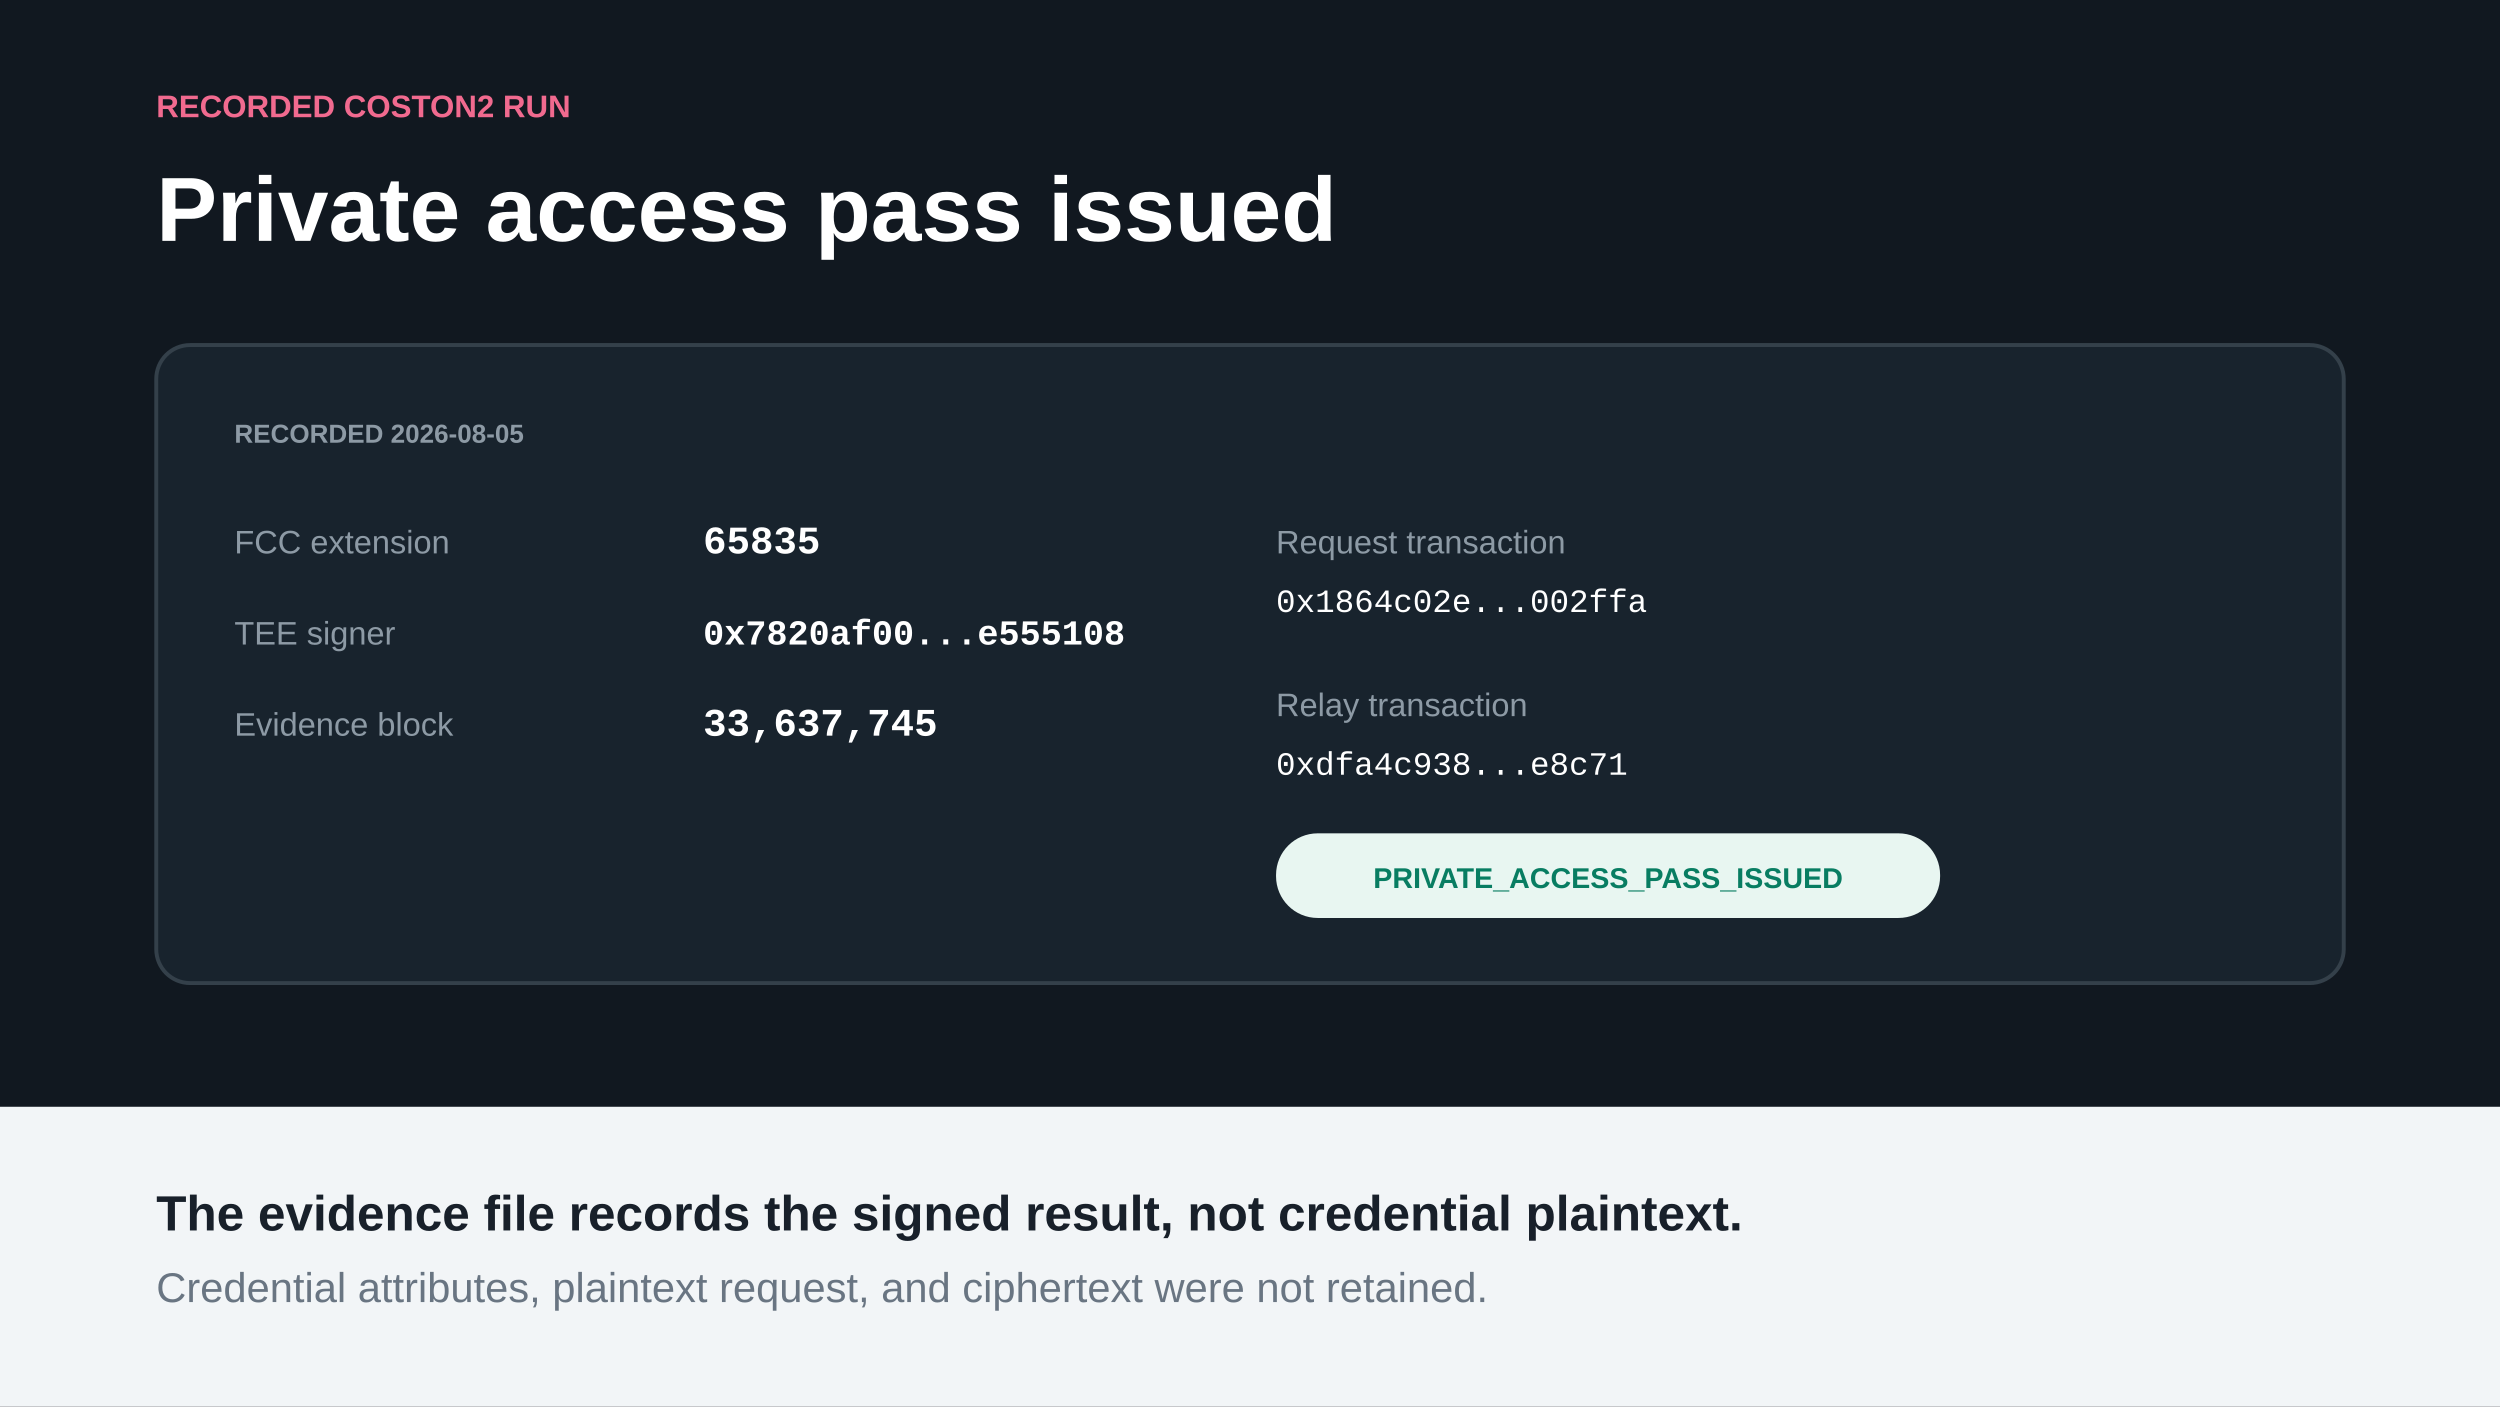
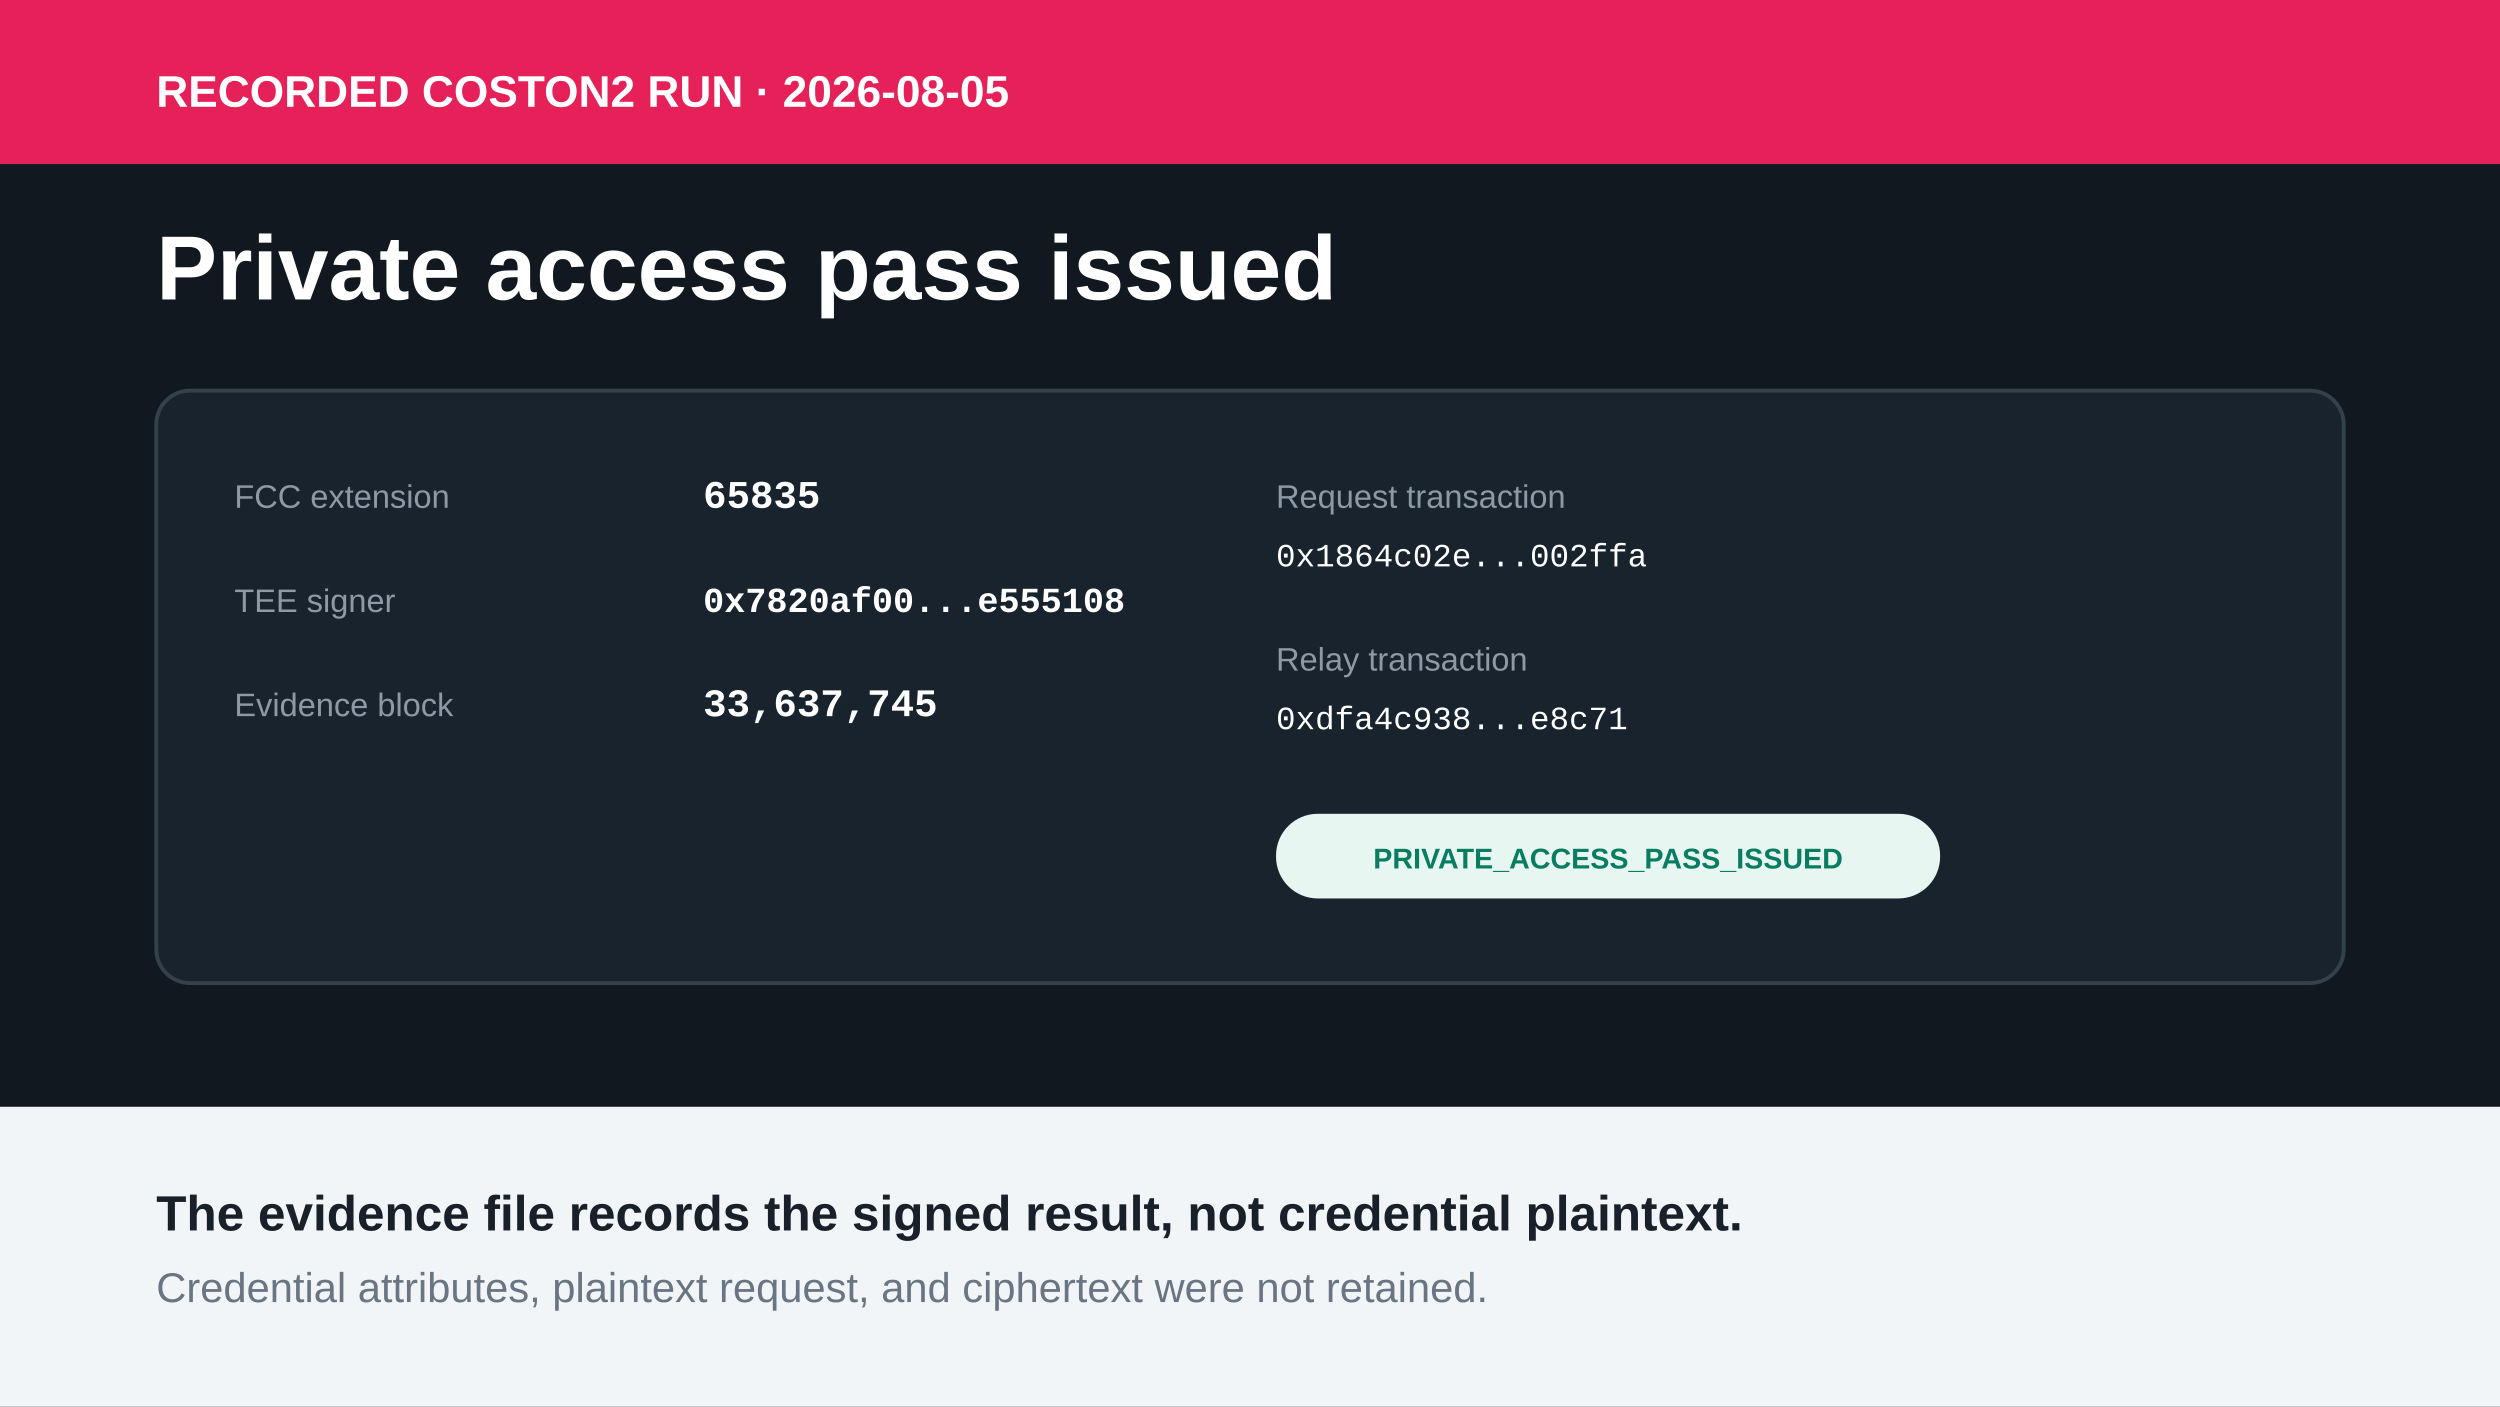
<svg xmlns="http://www.w3.org/2000/svg" width="1920" height="1080" viewBox="0 0 1920 1080">
  <rect width="1920" height="1080" fill="#111820" />
-   <text x="120" y="90" font-family="Arial, sans-serif" font-size="24" font-weight="700" fill="#f16a8f">RECORDED COSTON2 RUN</text>
-   <text x="120" y="185" font-family="Arial, sans-serif" font-size="70" font-weight="700" fill="#ffffff">Private access pass issued</text>
-   <rect x="120" y="265" width="1680" height="490" rx="26" fill="#18232d" stroke="#34404a" stroke-width="3" />
-   <text x="180" y="340" font-family="Arial, sans-serif" font-size="20" font-weight="700" fill="#8d9aa5">RECORDED 2026-08-05</text>
-   <text x="180" y="425" font-family="Arial, sans-serif" font-size="25" fill="#8d9aa5">FCC extension</text>
-   <text x="540" y="425" font-family="Courier New, monospace" font-size="30" font-weight="700" fill="#ffffff">65835</text>
-   <text x="180" y="495" font-family="Arial, sans-serif" font-size="25" fill="#8d9aa5">TEE signer</text>
-   <text x="540" y="495" font-family="Courier New, monospace" font-size="27" font-weight="700" fill="#ffffff">0x7820af00...e555108</text>
-   <text x="180" y="565" font-family="Arial, sans-serif" font-size="25" fill="#8d9aa5">Evidence block</text>
-   <text x="540" y="565" font-family="Courier New, monospace" font-size="30" font-weight="700" fill="#ffffff">33,637,745</text>
-   <text x="980" y="425" font-family="Arial, sans-serif" font-size="25" fill="#8d9aa5">Request transaction</text>
-   <text x="980" y="470" font-family="Courier New, monospace" font-size="25" fill="#ffffff">0x1864c02e...002ffa</text>
-   <text x="980" y="550" font-family="Arial, sans-serif" font-size="25" fill="#8d9aa5">Relay transaction</text>
-   <text x="980" y="595" font-family="Courier New, monospace" font-size="25" fill="#ffffff">0xdfa4c938...e8c71</text>
-   <rect x="980" y="640" width="510" height="65" rx="32" fill="#e8f6f1" />
-   <text x="1235" y="682" text-anchor="middle" font-family="Arial, sans-serif" font-size="22" font-weight="700" fill="#087d62">PRIVATE_ACCESS_PASS_ISSUED</text>
+   <rect width="1920" height="126" fill="#e62058" />
+   <text x="120" y="82" font-family="Arial, sans-serif" font-size="34" font-weight="700" fill="#ffffff">RECORDED COSTON2 RUN · 2026-08-05</text>
+   <text x="120" y="230" font-family="Arial, sans-serif" font-size="70" font-weight="700" fill="#ffffff">Private access pass issued</text>
+   <rect x="120" y="300" width="1680" height="455" rx="26" fill="#18232d" stroke="#34404a" stroke-width="3" />
+   <text x="180" y="390" font-family="Arial, sans-serif" font-size="25" fill="#8d9aa5">FCC extension</text>
+   <text x="540" y="390" font-family="Courier New, monospace" font-size="30" font-weight="700" fill="#ffffff">65835</text>
+   <text x="180" y="470" font-family="Arial, sans-serif" font-size="25" fill="#8d9aa5">TEE signer</text>
+   <text x="540" y="470" font-family="Courier New, monospace" font-size="27" font-weight="700" fill="#ffffff">0x7820af00...e555108</text>
+   <text x="180" y="550" font-family="Arial, sans-serif" font-size="25" fill="#8d9aa5">Evidence block</text>
+   <text x="540" y="550" font-family="Courier New, monospace" font-size="30" font-weight="700" fill="#ffffff">33,637,745</text>
+   <text x="980" y="390" font-family="Arial, sans-serif" font-size="25" fill="#8d9aa5">Request transaction</text>
+   <text x="980" y="435" font-family="Courier New, monospace" font-size="25" fill="#ffffff">0x1864c02e...002ffa</text>
+   <text x="980" y="515" font-family="Arial, sans-serif" font-size="25" fill="#8d9aa5">Relay transaction</text>
+   <text x="980" y="560" font-family="Courier New, monospace" font-size="25" fill="#ffffff">0xdfa4c938...e8c71</text>
+   <rect x="980" y="625" width="510" height="65" rx="32" fill="#e8f6f1" />
+   <text x="1235" y="667" text-anchor="middle" font-family="Arial, sans-serif" font-size="22" font-weight="700" fill="#087d62">PRIVATE_ACCESS_PASS_ISSUED</text>
  <rect y="850" width="1920" height="230" fill="#f2f5f7" />
  <text x="120" y="945" font-family="Arial, sans-serif" font-size="38" font-weight="700" fill="#18202a">The evidence file records the signed result, not credential plaintext.</text>
  <text x="120" y="1000" font-family="Arial, sans-serif" font-size="32" fill="#697582">Credential attributes, plaintext request, and ciphertext were not retained.</text>
</svg>
